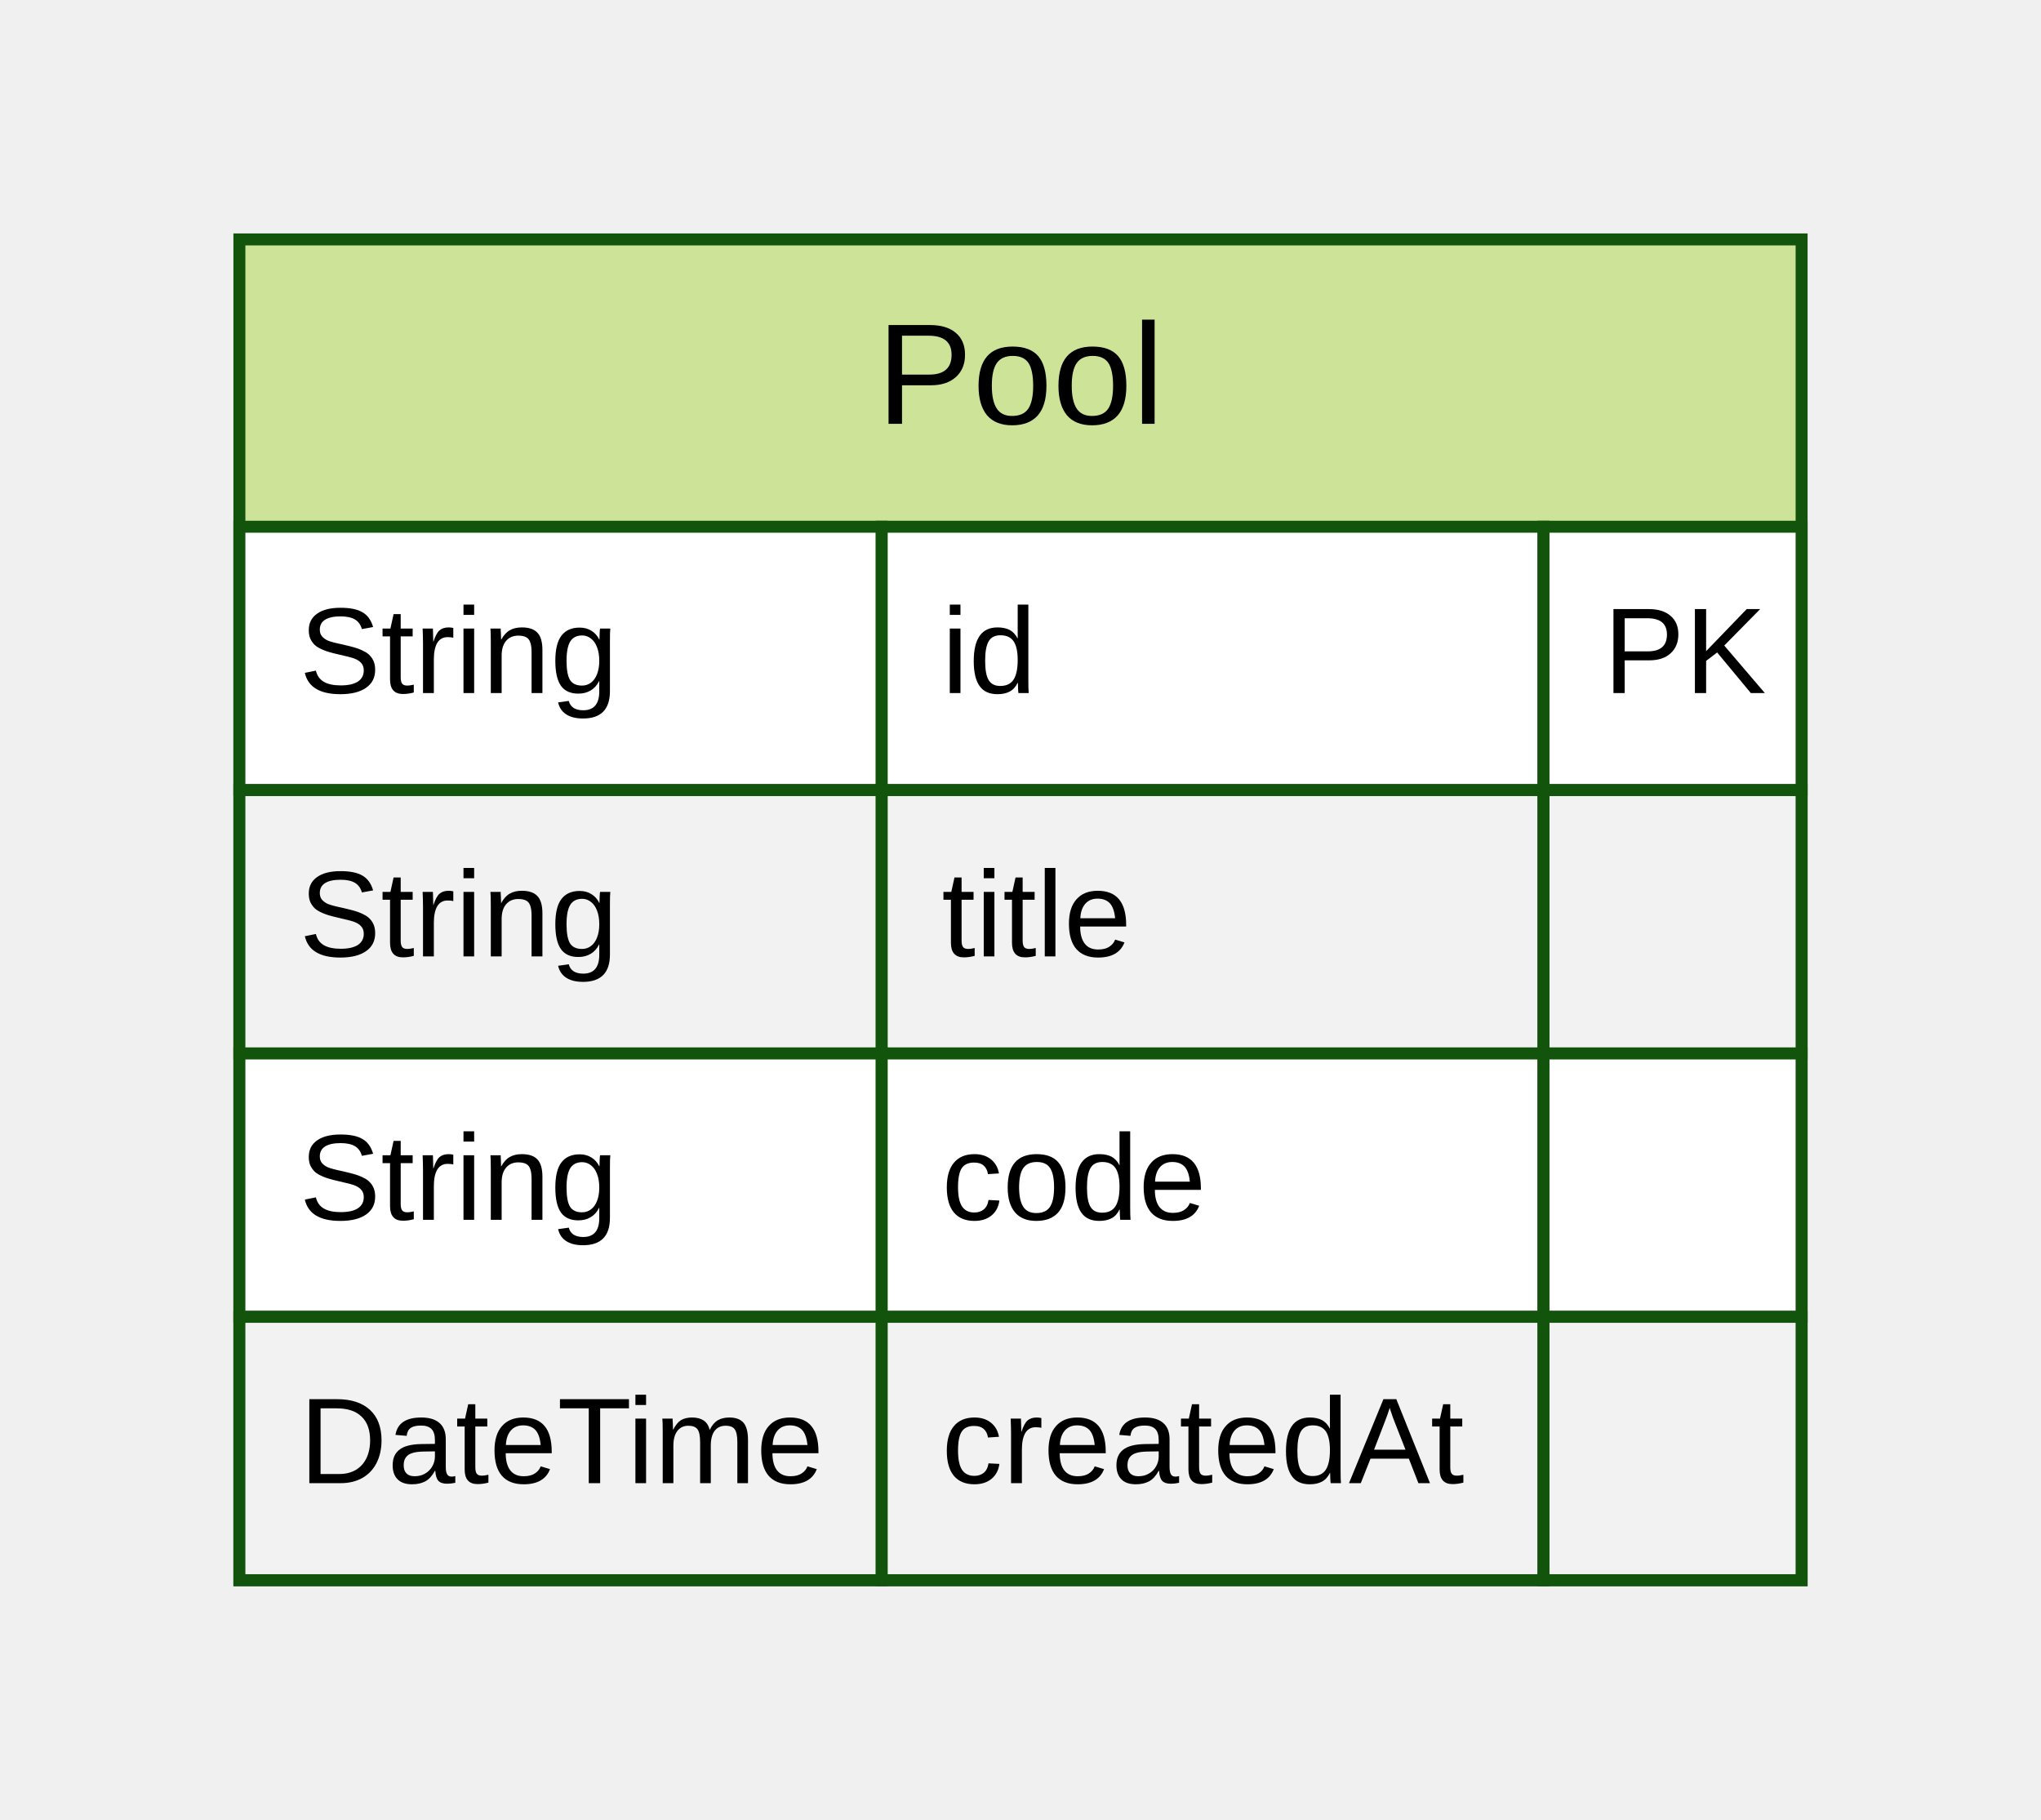
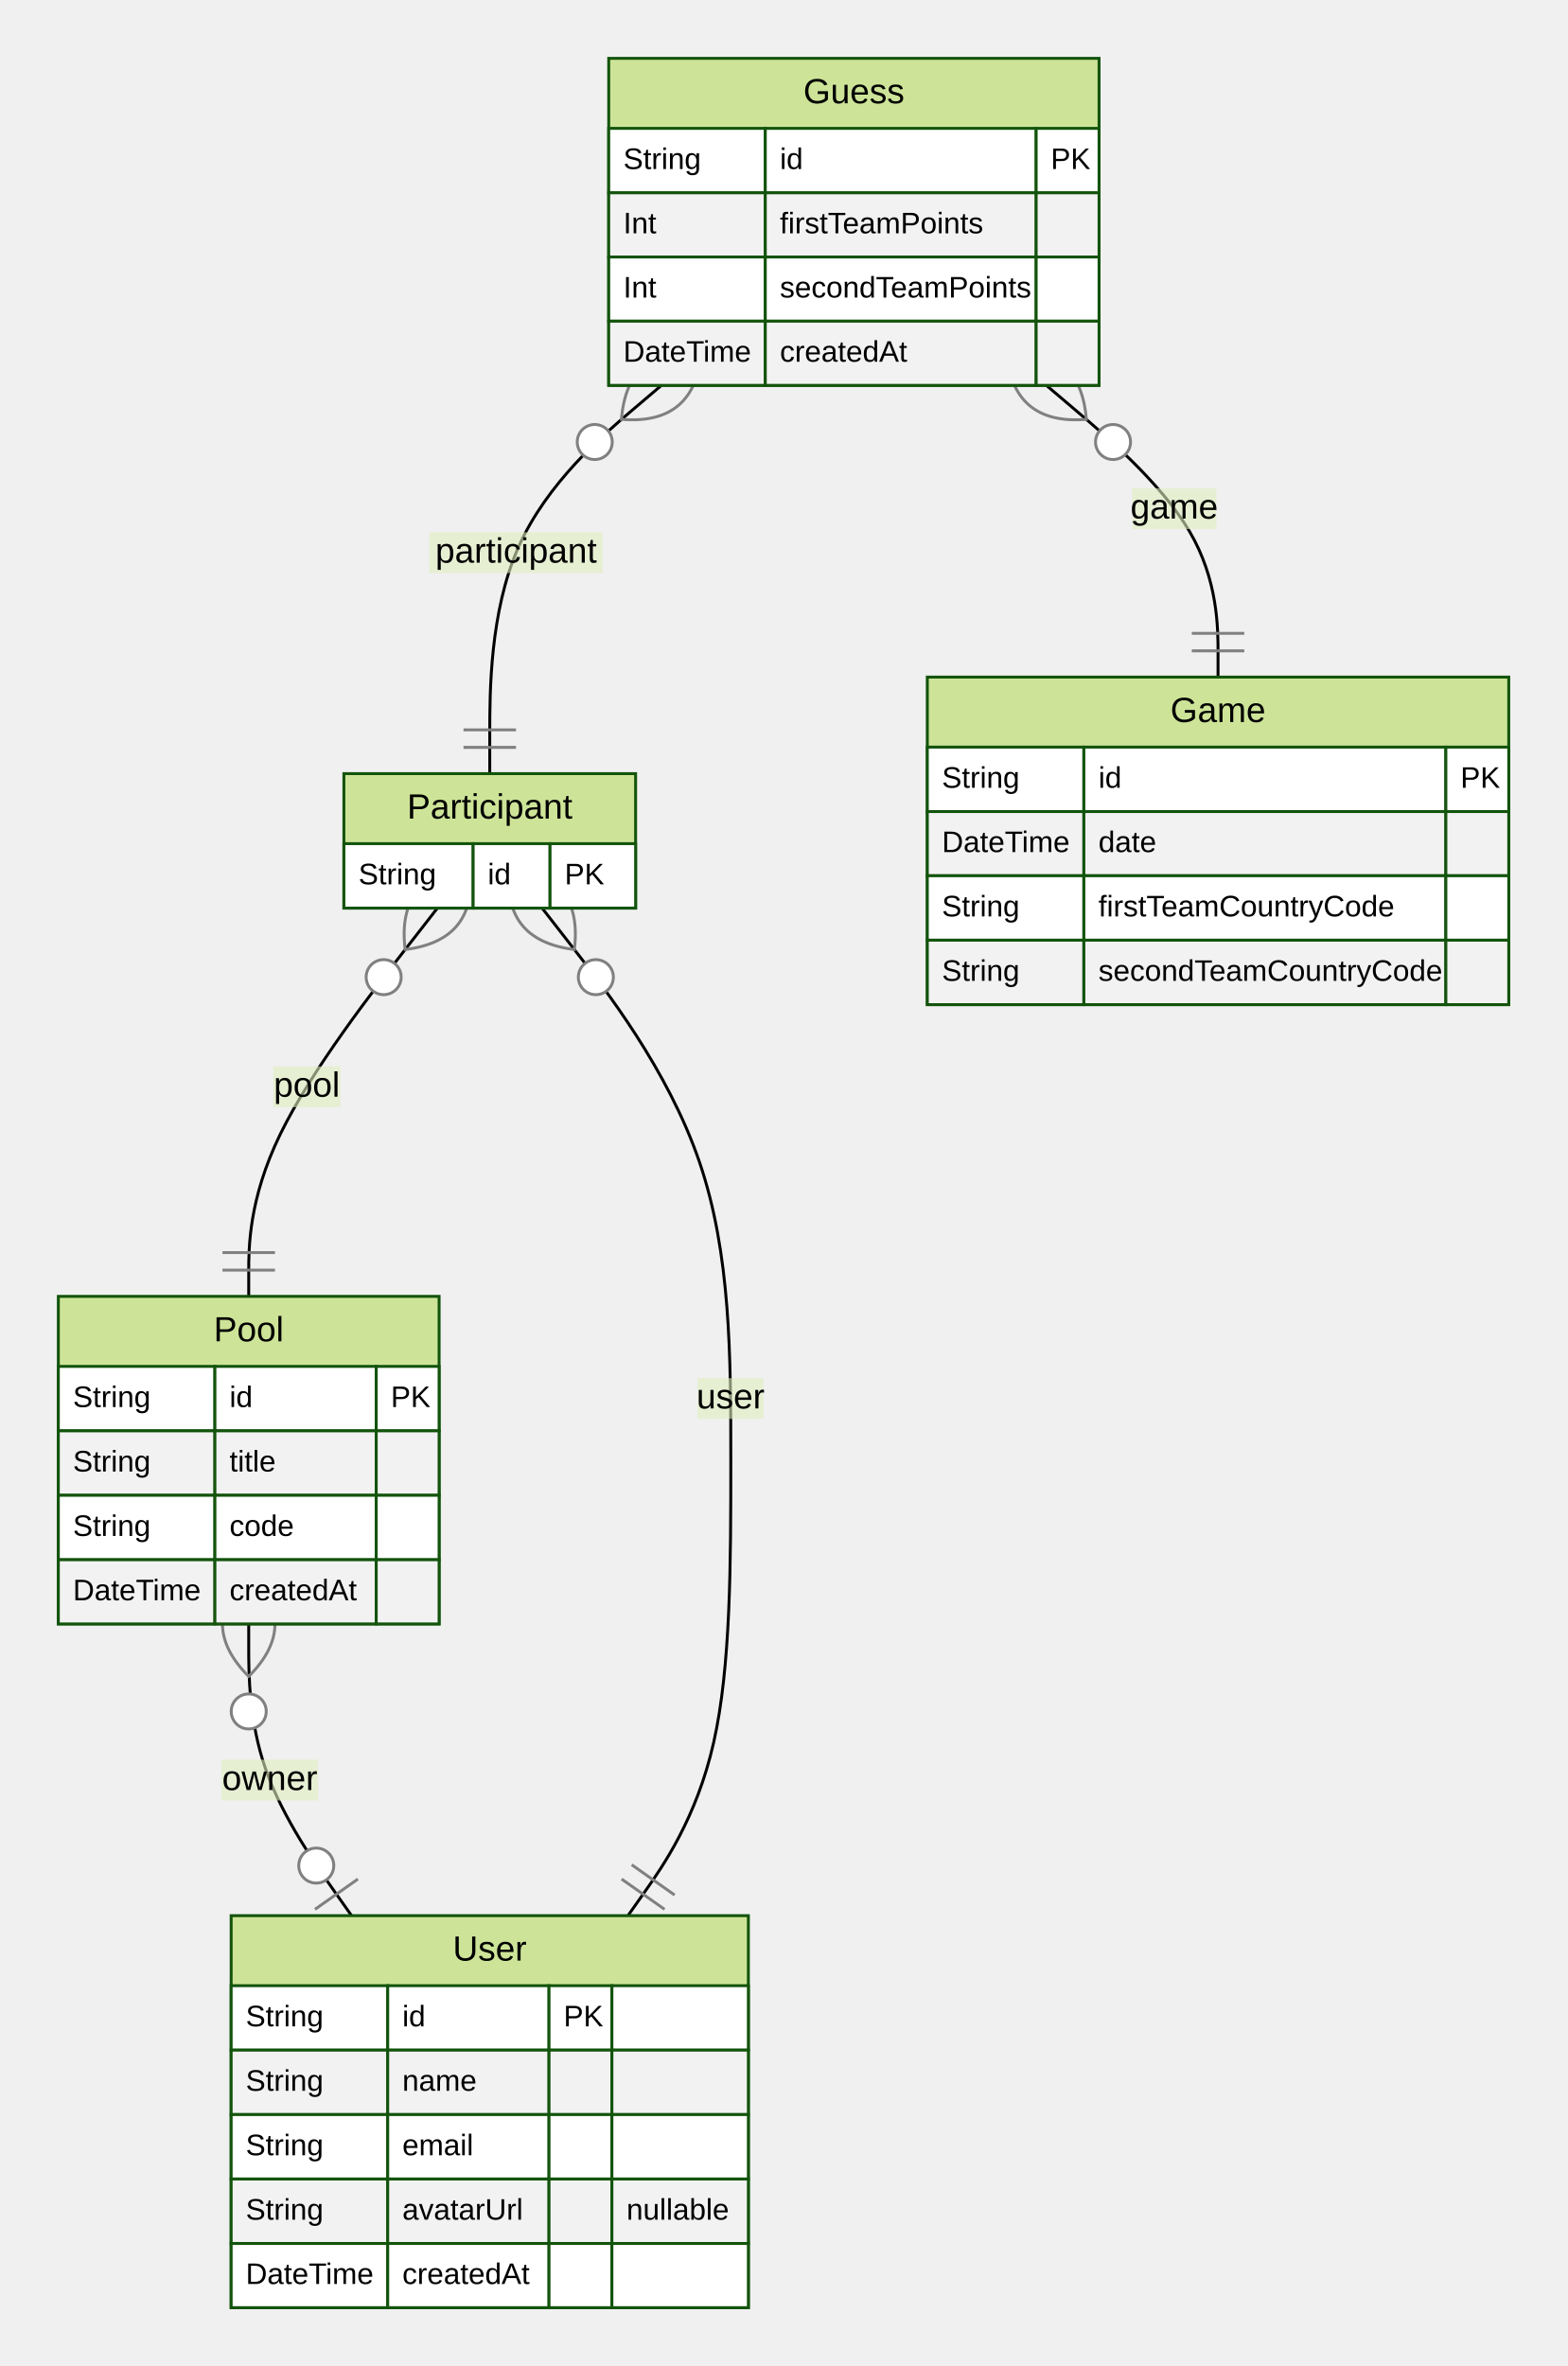
- <svg xmlns="http://www.w3.org/2000/svg" aria-labelledby="chart-title-mermaid-0 chart-desc-mermaid-0" role="img" viewBox="0 0 170.516 152" style="max-width: 170.516px; background-color: white;" width="100%" id="mermaid-0">
+ <svg xmlns="http://www.w3.org/2000/svg" aria-labelledby="chart-title-mermaid-0 chart-desc-mermaid-0" role="img" viewBox="0 0 537.227 811.01" style="max-width: 537.227px; background-color: white;" width="100%" id="mermaid-0">
  <style>#mermaid-0 {font-family:"trebuchet ms",verdana,arial,sans-serif;font-size:16px;fill:#000000;}#mermaid-0 .error-icon{fill:#552222;}#mermaid-0 .error-text{fill:#552222;stroke:#552222;}#mermaid-0 .edge-thickness-normal{stroke-width:2px;}#mermaid-0 .edge-thickness-thick{stroke-width:3.5px;}#mermaid-0 .edge-pattern-solid{stroke-dasharray:0;}#mermaid-0 .edge-pattern-dashed{stroke-dasharray:3;}#mermaid-0 .edge-pattern-dotted{stroke-dasharray:2;}#mermaid-0 .marker{fill:#000000;stroke:#000000;}#mermaid-0 .marker.cross{stroke:#000000;}#mermaid-0 svg{font-family:"trebuchet ms",verdana,arial,sans-serif;font-size:16px;}#mermaid-0 .entityBox{fill:#cde498;stroke:#13540c;}#mermaid-0 .attributeBoxOdd{fill:#ffffff;stroke:#13540c;}#mermaid-0 .attributeBoxEven{fill:#f2f2f2;stroke:#13540c;}#mermaid-0 .relationshipLabelBox{fill:hsl(78.158, 58.462%, 84.51%);opacity:0.7;background-color:hsl(78.158, 58.462%, 84.51%);}#mermaid-0 .relationshipLabelBox rect{opacity:0.5;}#mermaid-0 .relationshipLine{stroke:#000000;}#mermaid-0 :root{--mermaid-font-family:"trebuchet ms",verdana,arial,sans-serif;}</style>
  <g />
  <defs>
    <marker orient="auto" markerHeight="18" markerWidth="18" refY="9" refX="0" id="ONLY_ONE_START">
      <path d="M9,0 L9,18 M15,0 L15,18" fill="none" stroke="gray" />
    </marker>
  </defs>
  <defs>
    <marker orient="auto" markerHeight="18" markerWidth="18" refY="9" refX="18" id="ONLY_ONE_END">
      <path d="M3,0 L3,18 M9,0 L9,18" fill="none" stroke="gray" />
    </marker>
  </defs>
  <defs>
    <marker orient="auto" markerHeight="18" markerWidth="30" refY="9" refX="0" id="ZERO_OR_ONE_START">
      <circle r="6" cy="9" cx="21" fill="white" stroke="gray" />
      <path d="M9,0 L9,18" fill="none" stroke="gray" />
    </marker>
  </defs>
  <defs>
    <marker orient="auto" markerHeight="18" markerWidth="30" refY="9" refX="30" id="ZERO_OR_ONE_END">
      <circle r="6" cy="9" cx="9" fill="white" stroke="gray" />
      <path d="M21,0 L21,18" fill="none" stroke="gray" />
    </marker>
  </defs>
  <defs>
    <marker orient="auto" markerHeight="36" markerWidth="45" refY="18" refX="18" id="ONE_OR_MORE_START">
      <path d="M0,18 Q 18,0 36,18 Q 18,36 0,18 M42,9 L42,27" fill="none" stroke="gray" />
    </marker>
  </defs>
  <defs>
    <marker orient="auto" markerHeight="36" markerWidth="45" refY="18" refX="27" id="ONE_OR_MORE_END">
      <path d="M3,9 L3,27 M9,18 Q27,0 45,18 Q27,36 9,18" fill="none" stroke="gray" />
    </marker>
  </defs>
  <defs>
    <marker orient="auto" markerHeight="36" markerWidth="57" refY="18" refX="18" id="ZERO_OR_MORE_START">
      <circle r="6" cy="18" cx="48" fill="white" stroke="gray" />
      <path d="M0,18 Q18,0 36,18 Q18,36 0,18" fill="none" stroke="gray" />
    </marker>
  </defs>
  <defs>
    <marker orient="auto" markerHeight="36" markerWidth="57" refY="18" refX="39" id="ZERO_OR_MORE_END">
      <circle r="6" cy="18" cx="9" fill="white" stroke="gray" />
      <path d="M21,18 Q39,0 57,18 Q39,36 21,18" fill="none" stroke="gray" />
    </marker>
  </defs>
-   <g transform="translate(20,20 )" id="Pool">
-     <rect height="112" width="130.516" y="0" x="0" stroke="gray" fill-opacity="100%" fill="honeydew" class="er entityBox" />
-     <text transform="translate(65.25781,12)" style="font-family: &quot;trebuchet ms&quot;, verdana, arial, sans-serif;; font-size: 12px" text-anchor="middle" dominant-baseline="middle" y="0" x="0" id="entity-Pool" class="er entityLabel">Pool</text>
-     <rect height="22" width="53.664" y="24" x="0" stroke="gray" fill-opacity="100%" fill="honeydew" class="er attributeBoxOdd" />
-     <text transform="translate(5,35)" style="font-family: &quot;trebuchet ms&quot;, verdana, arial, sans-serif;; font-size: 10.2px" text-anchor="left" dominant-baseline="middle" y="0" x="0" id="entity-Pool-attr-1-type" class="er entityLabel">String</text>
-     <rect height="22" width="55.289" y="24" x="53.664" stroke="gray" fill-opacity="100%" fill="honeydew" class="er attributeBoxOdd" />
-     <text transform="translate(58.66406,35)" style="font-family: &quot;trebuchet ms&quot;, verdana, arial, sans-serif;; font-size: 10.2px" text-anchor="left" dominant-baseline="middle" y="0" x="0" id="entity-Pool-attr-1-name" class="er entityLabel">id</text>
-     <rect height="22" width="21.562" y="24" x="108.953" stroke="gray" fill-opacity="100%" fill="honeydew" class="er attributeBoxOdd" />
-     <text transform="translate(113.9531,35)" style="font-family: &quot;trebuchet ms&quot;, verdana, arial, sans-serif;; font-size: 10.2px" text-anchor="left" dominant-baseline="middle" y="0" x="0" id="entity-Pool-attr-1-key" class="er entityLabel">PK</text>
-     <rect height="22" width="53.664" y="46" x="0" stroke="gray" fill-opacity="100%" fill="honeydew" class="er attributeBoxEven" />
-     <text transform="translate(5,57)" style="font-family: &quot;trebuchet ms&quot;, verdana, arial, sans-serif;; font-size: 10.2px" text-anchor="left" dominant-baseline="middle" y="0" x="0" id="entity-Pool-attr-2-type" class="er entityLabel">String</text>
-     <rect height="22" width="55.289" y="46" x="53.664" stroke="gray" fill-opacity="100%" fill="honeydew" class="er attributeBoxEven" />
-     <text transform="translate(58.66406,57)" style="font-family: &quot;trebuchet ms&quot;, verdana, arial, sans-serif;; font-size: 10.2px" text-anchor="left" dominant-baseline="middle" y="0" x="0" id="entity-Pool-attr-2-name" class="er entityLabel">title</text>
-     <rect height="22" width="21.562" y="46" x="108.953" stroke="gray" fill-opacity="100%" fill="honeydew" class="er attributeBoxEven" />
-     <text transform="translate(113.9531,57)" style="font-family: &quot;trebuchet ms&quot;, verdana, arial, sans-serif;; font-size: 10.2px" text-anchor="left" dominant-baseline="middle" y="0" x="0" id="entity-Pool-attr-2-key" class="er entityLabel" />
-     <rect height="22" width="53.664" y="68" x="0" stroke="gray" fill-opacity="100%" fill="honeydew" class="er attributeBoxOdd" />
-     <text transform="translate(5,79)" style="font-family: &quot;trebuchet ms&quot;, verdana, arial, sans-serif;; font-size: 10.2px" text-anchor="left" dominant-baseline="middle" y="0" x="0" id="entity-Pool-attr-3-type" class="er entityLabel">String</text>
-     <rect height="22" width="55.289" y="68" x="53.664" stroke="gray" fill-opacity="100%" fill="honeydew" class="er attributeBoxOdd" />
-     <text transform="translate(58.66406,79)" style="font-family: &quot;trebuchet ms&quot;, verdana, arial, sans-serif;; font-size: 10.2px" text-anchor="left" dominant-baseline="middle" y="0" x="0" id="entity-Pool-attr-3-name" class="er entityLabel">code</text>
-     <rect height="22" width="21.562" y="68" x="108.953" stroke="gray" fill-opacity="100%" fill="honeydew" class="er attributeBoxOdd" />
-     <text transform="translate(113.9531,79)" style="font-family: &quot;trebuchet ms&quot;, verdana, arial, sans-serif;; font-size: 10.2px" text-anchor="left" dominant-baseline="middle" y="0" x="0" id="entity-Pool-attr-3-key" class="er entityLabel" />
-     <rect height="22" width="53.664" y="90" x="0" stroke="gray" fill-opacity="100%" fill="honeydew" class="er attributeBoxEven" />
-     <text transform="translate(5,101)" style="font-family: &quot;trebuchet ms&quot;, verdana, arial, sans-serif;; font-size: 10.2px" text-anchor="left" dominant-baseline="middle" y="0" x="0" id="entity-Pool-attr-4-type" class="er entityLabel">DateTime</text>
-     <rect height="22" width="55.289" y="90" x="53.664" stroke="gray" fill-opacity="100%" fill="honeydew" class="er attributeBoxEven" />
-     <text transform="translate(58.66406,101)" style="font-family: &quot;trebuchet ms&quot;, verdana, arial, sans-serif;; font-size: 10.2px" text-anchor="left" dominant-baseline="middle" y="0" x="0" id="entity-Pool-attr-4-name" class="er entityLabel">createdAt</text>
-     <rect height="22" width="21.562" y="90" x="108.953" stroke="gray" fill-opacity="100%" fill="honeydew" class="er attributeBoxEven" />
-     <text transform="translate(113.9531,101)" style="font-family: &quot;trebuchet ms&quot;, verdana, arial, sans-serif;; font-size: 10.2px" text-anchor="left" dominant-baseline="middle" y="0" x="0" id="entity-Pool-attr-4-key" class="er entityLabel" />
-   </g>
+   <path marker-start="url(#ZERO_OR_MORE_START)" marker-end="url(#ZERO_OR_ONE_END)" fill="none" stroke="gray" d="M85.266,556.643L85.266,564.976C85.266,573.309,85.266,589.976,91.142,606.643C97.018,623.309,108.771,639.976,114.647,648.309L120.523,656.643" class="er relationshipLine" />
+   <path marker-start="url(#ZERO_OR_MORE_START)" marker-end="url(#ONLY_ONE_END)" fill="none" stroke="gray" d="M185.841,311.275L196.622,325.124C207.404,338.973,228.968,366.67,239.749,398.208C250.531,429.746,250.531,465.126,250.531,500.505C250.531,535.884,250.531,571.263,244.655,597.286C238.779,623.309,227.026,639.976,221.15,648.309L215.273,656.643" class="er relationshipLine" />
+   <path marker-start="url(#ZERO_OR_MORE_START)" marker-end="url(#ONLY_ONE_END)" fill="none" stroke="gray" d="M149.956,311.275L139.174,325.124C128.393,338.973,106.829,366.67,96.047,388.852C85.266,411.034,85.266,427.701,85.266,436.034L85.266,444.367" class="er relationshipLine" />
+   <path marker-start="url(#ZERO_OR_MORE_START)" marker-end="url(#ONLY_ONE_END)" fill="none" stroke="gray" d="M358.705,132.092L368.515,140.425C378.324,148.758,397.943,165.425,407.753,182.092C417.562,198.758,417.562,215.425,417.562,223.758L417.562,232.092" class="er relationshipLine" />
+   <path marker-start="url(#ZERO_OR_MORE_START)" marker-end="url(#ONLY_ONE_END)" fill="none" stroke="gray" d="M226.756,132.092L216.946,140.425C207.137,148.758,187.518,165.425,177.708,187.607C167.898,209.789,167.898,237.486,167.898,251.335L167.898,265.184" class="er relationshipLine" />
+   <g transform="translate(20,444.3672 )" id="Pool">
+     <rect height="112.275" width="130.531" y="0" x="0" stroke="gray" fill-opacity="100%" fill="honeydew" class="er entityBox" />
+     <text transform="translate(65.26562,12)" style="font-family: &quot;trebuchet ms&quot;, verdana, arial, sans-serif;; font-size: 12px" text-anchor="middle" dominant-baseline="middle" y="0" x="0" id="entity-Pool" class="er entityLabel">Pool</text>
+     <rect height="22.092" width="53.672" y="24" x="0" stroke="gray" fill-opacity="100%" fill="honeydew" class="er attributeBoxOdd" />
+     <text transform="translate(5,35.0459)" style="font-family: &quot;trebuchet ms&quot;, verdana, arial, sans-serif;; font-size: 10.2px" text-anchor="left" dominant-baseline="middle" y="0" x="0" id="entity-Pool-attr-1-type" class="er entityLabel">String</text>
+     <rect height="22.092" width="55.297" y="24" x="53.672" stroke="gray" fill-opacity="100%" fill="honeydew" class="er attributeBoxOdd" />
+     <text transform="translate(58.67188,35.0459)" style="font-family: &quot;trebuchet ms&quot;, verdana, arial, sans-serif;; font-size: 10.2px" text-anchor="left" dominant-baseline="middle" y="0" x="0" id="entity-Pool-attr-1-name" class="er entityLabel">id</text>
+     <rect height="22.092" width="21.562" y="24" x="108.969" stroke="gray" fill-opacity="100%" fill="honeydew" class="er attributeBoxOdd" />
+     <text transform="translate(113.9688,35.0459)" style="font-family: &quot;trebuchet ms&quot;, verdana, arial, sans-serif;; font-size: 10.2px" text-anchor="left" dominant-baseline="middle" y="0" x="0" id="entity-Pool-attr-1-key" class="er entityLabel">PK</text>
+     <rect height="22.092" width="53.672" y="46.092" x="0" stroke="gray" fill-opacity="100%" fill="honeydew" class="er attributeBoxEven" />
+     <text transform="translate(5,57.1377)" style="font-family: &quot;trebuchet ms&quot;, verdana, arial, sans-serif;; font-size: 10.2px" text-anchor="left" dominant-baseline="middle" y="0" x="0" id="entity-Pool-attr-2-type" class="er entityLabel">String</text>
+     <rect height="22.092" width="55.297" y="46.092" x="53.672" stroke="gray" fill-opacity="100%" fill="honeydew" class="er attributeBoxEven" />
+     <text transform="translate(58.67188,57.1377)" style="font-family: &quot;trebuchet ms&quot;, verdana, arial, sans-serif;; font-size: 10.2px" text-anchor="left" dominant-baseline="middle" y="0" x="0" id="entity-Pool-attr-2-name" class="er entityLabel">title</text>
+     <rect height="22.092" width="21.562" y="46.092" x="108.969" stroke="gray" fill-opacity="100%" fill="honeydew" class="er attributeBoxEven" />
+     <text transform="translate(113.9688,57.1377)" style="font-family: &quot;trebuchet ms&quot;, verdana, arial, sans-serif;; font-size: 10.2px" text-anchor="left" dominant-baseline="middle" y="0" x="0" id="entity-Pool-attr-2-key" class="er entityLabel" />
+     <rect height="22.092" width="53.672" y="68.184" x="0" stroke="gray" fill-opacity="100%" fill="honeydew" class="er attributeBoxOdd" />
+     <text transform="translate(5,79.22949)" style="font-family: &quot;trebuchet ms&quot;, verdana, arial, sans-serif;; font-size: 10.2px" text-anchor="left" dominant-baseline="middle" y="0" x="0" id="entity-Pool-attr-3-type" class="er entityLabel">String</text>
+     <rect height="22.092" width="55.297" y="68.184" x="53.672" stroke="gray" fill-opacity="100%" fill="honeydew" class="er attributeBoxOdd" />
+     <text transform="translate(58.67188,79.22949)" style="font-family: &quot;trebuchet ms&quot;, verdana, arial, sans-serif;; font-size: 10.2px" text-anchor="left" dominant-baseline="middle" y="0" x="0" id="entity-Pool-attr-3-name" class="er entityLabel">code</text>
+     <rect height="22.092" width="21.562" y="68.184" x="108.969" stroke="gray" fill-opacity="100%" fill="honeydew" class="er attributeBoxOdd" />
+     <text transform="translate(113.9688,79.22949)" style="font-family: &quot;trebuchet ms&quot;, verdana, arial, sans-serif;; font-size: 10.2px" text-anchor="left" dominant-baseline="middle" y="0" x="0" id="entity-Pool-attr-3-key" class="er entityLabel" />
+     <rect height="22" width="53.672" y="90.275" x="0" stroke="gray" fill-opacity="100%" fill="honeydew" class="er attributeBoxEven" />
+     <text transform="translate(5,101.2754)" style="font-family: &quot;trebuchet ms&quot;, verdana, arial, sans-serif;; font-size: 10.2px" text-anchor="left" dominant-baseline="middle" y="0" x="0" id="entity-Pool-attr-4-type" class="er entityLabel">DateTime</text>
+     <rect height="22" width="55.297" y="90.275" x="53.672" stroke="gray" fill-opacity="100%" fill="honeydew" class="er attributeBoxEven" />
+     <text transform="translate(58.67188,101.2754)" style="font-family: &quot;trebuchet ms&quot;, verdana, arial, sans-serif;; font-size: 10.2px" text-anchor="left" dominant-baseline="middle" y="0" x="0" id="entity-Pool-attr-4-name" class="er entityLabel">createdAt</text>
+     <rect height="22" width="21.562" y="90.275" x="108.969" stroke="gray" fill-opacity="100%" fill="honeydew" class="er attributeBoxEven" />
+     <text transform="translate(113.9688,101.2754)" style="font-family: &quot;trebuchet ms&quot;, verdana, arial, sans-serif;; font-size: 10.2px" text-anchor="left" dominant-baseline="middle" y="0" x="0" id="entity-Pool-attr-4-key" class="er entityLabel" />
+   </g>
+   <g transform="translate(117.8984,265.1836 )" id="Participant">
+     <rect height="46.092" width="100" y="0" x="0" stroke="gray" fill-opacity="100%" fill="honeydew" class="er entityBox" />
+     <text transform="translate(50,12)" style="font-family: &quot;trebuchet ms&quot;, verdana, arial, sans-serif;; font-size: 12px" text-anchor="middle" dominant-baseline="middle" y="0" x="0" id="entity-Participant" class="er entityLabel">Participant</text>
+     <rect height="22.092" width="44.302" y="24" x="0" stroke="gray" fill-opacity="100%" fill="honeydew" class="er attributeBoxOdd" />
+     <text transform="translate(5,35.0459)" style="font-family: &quot;trebuchet ms&quot;, verdana, arial, sans-serif;; font-size: 10.2px" text-anchor="left" dominant-baseline="middle" y="0" x="0" id="entity-Participant-attr-1-type" class="er entityLabel">String</text>
+     <rect height="22.092" width="26.365" y="24" x="44.302" stroke="gray" fill-opacity="100%" fill="honeydew" class="er attributeBoxOdd" />
+     <text transform="translate(49.30208,35.0459)" style="font-family: &quot;trebuchet ms&quot;, verdana, arial, sans-serif;; font-size: 10.2px" text-anchor="left" dominant-baseline="middle" y="0" x="0" id="entity-Participant-attr-1-name" class="er entityLabel">id</text>
+     <rect height="22.092" width="29.333" y="24" x="70.667" stroke="gray" fill-opacity="100%" fill="honeydew" class="er attributeBoxOdd" />
+     <text transform="translate(75.66667,35.0459)" style="font-family: &quot;trebuchet ms&quot;, verdana, arial, sans-serif;; font-size: 10.2px" text-anchor="left" dominant-baseline="middle" y="0" x="0" id="entity-Participant-attr-1-key" class="er entityLabel">PK</text>
+   </g>
+   <g transform="translate(79.24219,656.6426 )" id="User">
+     <rect height="134.367" width="177.312" y="0" x="0" stroke="gray" fill-opacity="100%" fill="honeydew" class="er entityBox" />
+     <text transform="translate(88.65625,12)" style="font-family: &quot;trebuchet ms&quot;, verdana, arial, sans-serif;; font-size: 12px" text-anchor="middle" dominant-baseline="middle" y="0" x="0" id="entity-User" class="er entityLabel">User</text>
+     <rect height="22.092" width="53.672" y="24" x="0" stroke="gray" fill-opacity="100%" fill="honeydew" class="er attributeBoxOdd" />
+     <text transform="translate(5,35.0459)" style="font-family: &quot;trebuchet ms&quot;, verdana, arial, sans-serif;; font-size: 10.2px" text-anchor="left" dominant-baseline="middle" y="0" x="0" id="entity-User-attr-1-type" class="er entityLabel">String</text>
+     <rect height="22.092" width="55.297" y="24" x="53.672" stroke="gray" fill-opacity="100%" fill="honeydew" class="er attributeBoxOdd" />
+     <text transform="translate(58.67188,35.0459)" style="font-family: &quot;trebuchet ms&quot;, verdana, arial, sans-serif;; font-size: 10.2px" text-anchor="left" dominant-baseline="middle" y="0" x="0" id="entity-User-attr-1-name" class="er entityLabel">id</text>
+     <rect height="22.092" width="21.562" y="24" x="108.969" stroke="gray" fill-opacity="100%" fill="honeydew" class="er attributeBoxOdd" />
+     <text transform="translate(113.9688,35.0459)" style="font-family: &quot;trebuchet ms&quot;, verdana, arial, sans-serif;; font-size: 10.2px" text-anchor="left" dominant-baseline="middle" y="0" x="0" id="entity-User-attr-1-key" class="er entityLabel">PK</text>
+     <rect height="22.092" width="46.781" y="24" x="130.531" stroke="gray" fill-opacity="100%" fill="honeydew" class="er attributeBoxOdd" />
+     <text transform="translate(135.5312,35.0459)" style="font-family: &quot;trebuchet ms&quot;, verdana, arial, sans-serif;; font-size: 10.2px" text-anchor="left" dominant-baseline="middle" y="0" x="0" id="entity-User-attr-1-comment" class="er entityLabel" />
+     <rect height="22.092" width="53.672" y="46.092" x="0" stroke="gray" fill-opacity="100%" fill="honeydew" class="er attributeBoxEven" />
+     <text transform="translate(5,57.1377)" style="font-family: &quot;trebuchet ms&quot;, verdana, arial, sans-serif;; font-size: 10.2px" text-anchor="left" dominant-baseline="middle" y="0" x="0" id="entity-User-attr-2-type" class="er entityLabel">String</text>
+     <rect height="22.092" width="55.297" y="46.092" x="53.672" stroke="gray" fill-opacity="100%" fill="honeydew" class="er attributeBoxEven" />
+     <text transform="translate(58.67188,57.1377)" style="font-family: &quot;trebuchet ms&quot;, verdana, arial, sans-serif;; font-size: 10.2px" text-anchor="left" dominant-baseline="middle" y="0" x="0" id="entity-User-attr-2-name" class="er entityLabel">name</text>
+     <rect height="22.092" width="21.562" y="46.092" x="108.969" stroke="gray" fill-opacity="100%" fill="honeydew" class="er attributeBoxEven" />
+     <text transform="translate(113.9688,57.1377)" style="font-family: &quot;trebuchet ms&quot;, verdana, arial, sans-serif;; font-size: 10.2px" text-anchor="left" dominant-baseline="middle" y="0" x="0" id="entity-User-attr-2-key" class="er entityLabel" />
+     <rect height="22.092" width="46.781" y="46.092" x="130.531" stroke="gray" fill-opacity="100%" fill="honeydew" class="er attributeBoxEven" />
+     <text transform="translate(135.5312,57.1377)" style="font-family: &quot;trebuchet ms&quot;, verdana, arial, sans-serif;; font-size: 10.2px" text-anchor="left" dominant-baseline="middle" y="0" x="0" id="entity-User-attr-2-comment" class="er entityLabel" />
+     <rect height="22.092" width="53.672" y="68.184" x="0" stroke="gray" fill-opacity="100%" fill="honeydew" class="er attributeBoxOdd" />
+     <text transform="translate(5,79.22949)" style="font-family: &quot;trebuchet ms&quot;, verdana, arial, sans-serif;; font-size: 10.2px" text-anchor="left" dominant-baseline="middle" y="0" x="0" id="entity-User-attr-3-type" class="er entityLabel">String</text>
+     <rect height="22.092" width="55.297" y="68.184" x="53.672" stroke="gray" fill-opacity="100%" fill="honeydew" class="er attributeBoxOdd" />
+     <text transform="translate(58.67188,79.22949)" style="font-family: &quot;trebuchet ms&quot;, verdana, arial, sans-serif;; font-size: 10.2px" text-anchor="left" dominant-baseline="middle" y="0" x="0" id="entity-User-attr-3-name" class="er entityLabel">email</text>
+     <rect height="22.092" width="21.562" y="68.184" x="108.969" stroke="gray" fill-opacity="100%" fill="honeydew" class="er attributeBoxOdd" />
+     <text transform="translate(113.9688,79.22949)" style="font-family: &quot;trebuchet ms&quot;, verdana, arial, sans-serif;; font-size: 10.2px" text-anchor="left" dominant-baseline="middle" y="0" x="0" id="entity-User-attr-3-key" class="er entityLabel" />
+     <rect height="22.092" width="46.781" y="68.184" x="130.531" stroke="gray" fill-opacity="100%" fill="honeydew" class="er attributeBoxOdd" />
+     <text transform="translate(135.5312,79.22949)" style="font-family: &quot;trebuchet ms&quot;, verdana, arial, sans-serif;; font-size: 10.2px" text-anchor="left" dominant-baseline="middle" y="0" x="0" id="entity-User-attr-3-comment" class="er entityLabel" />
+     <rect height="22.092" width="53.672" y="90.275" x="0" stroke="gray" fill-opacity="100%" fill="honeydew" class="er attributeBoxEven" />
+     <text transform="translate(5,101.3213)" style="font-family: &quot;trebuchet ms&quot;, verdana, arial, sans-serif;; font-size: 10.2px" text-anchor="left" dominant-baseline="middle" y="0" x="0" id="entity-User-attr-4-type" class="er entityLabel">String</text>
+     <rect height="22.092" width="55.297" y="90.275" x="53.672" stroke="gray" fill-opacity="100%" fill="honeydew" class="er attributeBoxEven" />
+     <text transform="translate(58.67188,101.3213)" style="font-family: &quot;trebuchet ms&quot;, verdana, arial, sans-serif;; font-size: 10.2px" text-anchor="left" dominant-baseline="middle" y="0" x="0" id="entity-User-attr-4-name" class="er entityLabel">avatarUrl</text>
+     <rect height="22.092" width="21.562" y="90.275" x="108.969" stroke="gray" fill-opacity="100%" fill="honeydew" class="er attributeBoxEven" />
+     <text transform="translate(113.9688,101.3213)" style="font-family: &quot;trebuchet ms&quot;, verdana, arial, sans-serif;; font-size: 10.2px" text-anchor="left" dominant-baseline="middle" y="0" x="0" id="entity-User-attr-4-key" class="er entityLabel" />
+     <rect height="22.092" width="46.781" y="90.275" x="130.531" stroke="gray" fill-opacity="100%" fill="honeydew" class="er attributeBoxEven" />
+     <text transform="translate(135.5312,101.3213)" style="font-family: &quot;trebuchet ms&quot;, verdana, arial, sans-serif;; font-size: 10.2px" text-anchor="left" dominant-baseline="middle" y="0" x="0" id="entity-User-attr-4-comment" class="er entityLabel">nullable</text>
+     <rect height="22" width="53.672" y="112.367" x="0" stroke="gray" fill-opacity="100%" fill="honeydew" class="er attributeBoxOdd" />
+     <text transform="translate(5,123.3672)" style="font-family: &quot;trebuchet ms&quot;, verdana, arial, sans-serif;; font-size: 10.2px" text-anchor="left" dominant-baseline="middle" y="0" x="0" id="entity-User-attr-5-type" class="er entityLabel">DateTime</text>
+     <rect height="22" width="55.297" y="112.367" x="53.672" stroke="gray" fill-opacity="100%" fill="honeydew" class="er attributeBoxOdd" />
+     <text transform="translate(58.67188,123.3672)" style="font-family: &quot;trebuchet ms&quot;, verdana, arial, sans-serif;; font-size: 10.2px" text-anchor="left" dominant-baseline="middle" y="0" x="0" id="entity-User-attr-5-name" class="er entityLabel">createdAt</text>
+     <rect height="22" width="21.562" y="112.367" x="108.969" stroke="gray" fill-opacity="100%" fill="honeydew" class="er attributeBoxOdd" />
+     <text transform="translate(113.9688,123.3672)" style="font-family: &quot;trebuchet ms&quot;, verdana, arial, sans-serif;; font-size: 10.2px" text-anchor="left" dominant-baseline="middle" y="0" x="0" id="entity-User-attr-5-key" class="er entityLabel" />
+     <rect height="22" width="46.781" y="112.367" x="130.531" stroke="gray" fill-opacity="100%" fill="honeydew" class="er attributeBoxOdd" />
+     <text transform="translate(135.5312,123.3672)" style="font-family: &quot;trebuchet ms&quot;, verdana, arial, sans-serif;; font-size: 10.2px" text-anchor="left" dominant-baseline="middle" y="0" x="0" id="entity-User-attr-5-comment" class="er entityLabel" />
+   </g>
+   <g transform="translate(317.8984,232.0918 )" id="Game">
+     <rect height="112.275" width="199.328" y="0" x="0" stroke="gray" fill-opacity="100%" fill="honeydew" class="er entityBox" />
+     <text transform="translate(99.66406,12)" style="font-family: &quot;trebuchet ms&quot;, verdana, arial, sans-serif;; font-size: 12px" text-anchor="middle" dominant-baseline="middle" y="0" x="0" id="entity-Game" class="er entityLabel">Game</text>
+     <rect height="22.092" width="53.672" y="24" x="0" stroke="gray" fill-opacity="100%" fill="honeydew" class="er attributeBoxOdd" />
+     <text transform="translate(5,35.0459)" style="font-family: &quot;trebuchet ms&quot;, verdana, arial, sans-serif;; font-size: 10.2px" text-anchor="left" dominant-baseline="middle" y="0" x="0" id="entity-Game-attr-1-type" class="er entityLabel">String</text>
+     <rect height="22.092" width="124.094" y="24" x="53.672" stroke="gray" fill-opacity="100%" fill="honeydew" class="er attributeBoxOdd" />
+     <text transform="translate(58.67188,35.0459)" style="font-family: &quot;trebuchet ms&quot;, verdana, arial, sans-serif;; font-size: 10.2px" text-anchor="left" dominant-baseline="middle" y="0" x="0" id="entity-Game-attr-1-name" class="er entityLabel">id</text>
+     <rect height="22.092" width="21.562" y="24" x="177.766" stroke="gray" fill-opacity="100%" fill="honeydew" class="er attributeBoxOdd" />
+     <text transform="translate(182.7656,35.0459)" style="font-family: &quot;trebuchet ms&quot;, verdana, arial, sans-serif;; font-size: 10.2px" text-anchor="left" dominant-baseline="middle" y="0" x="0" id="entity-Game-attr-1-key" class="er entityLabel">PK</text>
+     <rect height="22" width="53.672" y="46.092" x="0" stroke="gray" fill-opacity="100%" fill="honeydew" class="er attributeBoxEven" />
+     <text transform="translate(5,57.0918)" style="font-family: &quot;trebuchet ms&quot;, verdana, arial, sans-serif;; font-size: 10.2px" text-anchor="left" dominant-baseline="middle" y="0" x="0" id="entity-Game-attr-2-type" class="er entityLabel">DateTime</text>
+     <rect height="22" width="124.094" y="46.092" x="53.672" stroke="gray" fill-opacity="100%" fill="honeydew" class="er attributeBoxEven" />
+     <text transform="translate(58.67188,57.0918)" style="font-family: &quot;trebuchet ms&quot;, verdana, arial, sans-serif;; font-size: 10.2px" text-anchor="left" dominant-baseline="middle" y="0" x="0" id="entity-Game-attr-2-name" class="er entityLabel">date</text>
+     <rect height="22" width="21.562" y="46.092" x="177.766" stroke="gray" fill-opacity="100%" fill="honeydew" class="er attributeBoxEven" />
+     <text transform="translate(182.7656,57.0918)" style="font-family: &quot;trebuchet ms&quot;, verdana, arial, sans-serif;; font-size: 10.2px" text-anchor="left" dominant-baseline="middle" y="0" x="0" id="entity-Game-attr-2-key" class="er entityLabel" />
+     <rect height="22.092" width="53.672" y="68.092" x="0" stroke="gray" fill-opacity="100%" fill="honeydew" class="er attributeBoxOdd" />
+     <text transform="translate(5,79.1377)" style="font-family: &quot;trebuchet ms&quot;, verdana, arial, sans-serif;; font-size: 10.2px" text-anchor="left" dominant-baseline="middle" y="0" x="0" id="entity-Game-attr-3-type" class="er entityLabel">String</text>
+     <rect height="22.092" width="124.094" y="68.092" x="53.672" stroke="gray" fill-opacity="100%" fill="honeydew" class="er attributeBoxOdd" />
+     <text transform="translate(58.67188,79.1377)" style="font-family: &quot;trebuchet ms&quot;, verdana, arial, sans-serif;; font-size: 10.2px" text-anchor="left" dominant-baseline="middle" y="0" x="0" id="entity-Game-attr-3-name" class="er entityLabel">firstTeamCountryCode</text>
+     <rect height="22.092" width="21.562" y="68.092" x="177.766" stroke="gray" fill-opacity="100%" fill="honeydew" class="er attributeBoxOdd" />
+     <text transform="translate(182.7656,79.1377)" style="font-family: &quot;trebuchet ms&quot;, verdana, arial, sans-serif;; font-size: 10.2px" text-anchor="left" dominant-baseline="middle" y="0" x="0" id="entity-Game-attr-3-key" class="er entityLabel" />
+     <rect height="22.092" width="53.672" y="90.184" x="0" stroke="gray" fill-opacity="100%" fill="honeydew" class="er attributeBoxEven" />
+     <text transform="translate(5,101.2295)" style="font-family: &quot;trebuchet ms&quot;, verdana, arial, sans-serif;; font-size: 10.2px" text-anchor="left" dominant-baseline="middle" y="0" x="0" id="entity-Game-attr-4-type" class="er entityLabel">String</text>
+     <rect height="22.092" width="124.094" y="90.184" x="53.672" stroke="gray" fill-opacity="100%" fill="honeydew" class="er attributeBoxEven" />
+     <text transform="translate(58.67188,101.2295)" style="font-family: &quot;trebuchet ms&quot;, verdana, arial, sans-serif;; font-size: 10.2px" text-anchor="left" dominant-baseline="middle" y="0" x="0" id="entity-Game-attr-4-name" class="er entityLabel">secondTeamCountryCode</text>
+     <rect height="22.092" width="21.562" y="90.184" x="177.766" stroke="gray" fill-opacity="100%" fill="honeydew" class="er attributeBoxEven" />
+     <text transform="translate(182.7656,101.2295)" style="font-family: &quot;trebuchet ms&quot;, verdana, arial, sans-serif;; font-size: 10.2px" text-anchor="left" dominant-baseline="middle" y="0" x="0" id="entity-Game-attr-4-key" class="er entityLabel" />
+   </g>
+   <g transform="translate(208.6836,20 )" id="Guess">
+     <rect height="112.092" width="168.094" y="0" x="0" stroke="gray" fill-opacity="100%" fill="honeydew" class="er entityBox" />
+     <text transform="translate(84.04688,12)" style="font-family: &quot;trebuchet ms&quot;, verdana, arial, sans-serif;; font-size: 12px" text-anchor="middle" dominant-baseline="middle" y="0" x="0" id="entity-Guess" class="er entityLabel">Guess</text>
+     <rect height="22.092" width="53.672" y="24" x="0" stroke="gray" fill-opacity="100%" fill="honeydew" class="er attributeBoxOdd" />
+     <text transform="translate(5,35.0459)" style="font-family: &quot;trebuchet ms&quot;, verdana, arial, sans-serif;; font-size: 10.2px" text-anchor="left" dominant-baseline="middle" y="0" x="0" id="entity-Guess-attr-1-type" class="er entityLabel">String</text>
+     <rect height="22.092" width="92.859" y="24" x="53.672" stroke="gray" fill-opacity="100%" fill="honeydew" class="er attributeBoxOdd" />
+     <text transform="translate(58.67188,35.0459)" style="font-family: &quot;trebuchet ms&quot;, verdana, arial, sans-serif;; font-size: 10.2px" text-anchor="left" dominant-baseline="middle" y="0" x="0" id="entity-Guess-attr-1-name" class="er entityLabel">id</text>
+     <rect height="22.092" width="21.562" y="24" x="146.531" stroke="gray" fill-opacity="100%" fill="honeydew" class="er attributeBoxOdd" />
+     <text transform="translate(151.5312,35.0459)" style="font-family: &quot;trebuchet ms&quot;, verdana, arial, sans-serif;; font-size: 10.2px" text-anchor="left" dominant-baseline="middle" y="0" x="0" id="entity-Guess-attr-1-key" class="er entityLabel">PK</text>
+     <rect height="22" width="53.672" y="46.092" x="0" stroke="gray" fill-opacity="100%" fill="honeydew" class="er attributeBoxEven" />
+     <text transform="translate(5,57.0918)" style="font-family: &quot;trebuchet ms&quot;, verdana, arial, sans-serif;; font-size: 10.2px" text-anchor="left" dominant-baseline="middle" y="0" x="0" id="entity-Guess-attr-2-type" class="er entityLabel">Int</text>
+     <rect height="22" width="92.859" y="46.092" x="53.672" stroke="gray" fill-opacity="100%" fill="honeydew" class="er attributeBoxEven" />
+     <text transform="translate(58.67188,57.0918)" style="font-family: &quot;trebuchet ms&quot;, verdana, arial, sans-serif;; font-size: 10.2px" text-anchor="left" dominant-baseline="middle" y="0" x="0" id="entity-Guess-attr-2-name" class="er entityLabel">firstTeamPoints</text>
+     <rect height="22" width="21.562" y="46.092" x="146.531" stroke="gray" fill-opacity="100%" fill="honeydew" class="er attributeBoxEven" />
+     <text transform="translate(151.5312,57.0918)" style="font-family: &quot;trebuchet ms&quot;, verdana, arial, sans-serif;; font-size: 10.2px" text-anchor="left" dominant-baseline="middle" y="0" x="0" id="entity-Guess-attr-2-key" class="er entityLabel" />
+     <rect height="22" width="53.672" y="68.092" x="0" stroke="gray" fill-opacity="100%" fill="honeydew" class="er attributeBoxOdd" />
+     <text transform="translate(5,79.0918)" style="font-family: &quot;trebuchet ms&quot;, verdana, arial, sans-serif;; font-size: 10.2px" text-anchor="left" dominant-baseline="middle" y="0" x="0" id="entity-Guess-attr-3-type" class="er entityLabel">Int</text>
+     <rect height="22" width="92.859" y="68.092" x="53.672" stroke="gray" fill-opacity="100%" fill="honeydew" class="er attributeBoxOdd" />
+     <text transform="translate(58.67188,79.0918)" style="font-family: &quot;trebuchet ms&quot;, verdana, arial, sans-serif;; font-size: 10.2px" text-anchor="left" dominant-baseline="middle" y="0" x="0" id="entity-Guess-attr-3-name" class="er entityLabel">secondTeamPoints</text>
+     <rect height="22" width="21.562" y="68.092" x="146.531" stroke="gray" fill-opacity="100%" fill="honeydew" class="er attributeBoxOdd" />
+     <text transform="translate(151.5312,79.0918)" style="font-family: &quot;trebuchet ms&quot;, verdana, arial, sans-serif;; font-size: 10.2px" text-anchor="left" dominant-baseline="middle" y="0" x="0" id="entity-Guess-attr-3-key" class="er entityLabel" />
+     <rect height="22" width="53.672" y="90.092" x="0" stroke="gray" fill-opacity="100%" fill="honeydew" class="er attributeBoxEven" />
+     <text transform="translate(5,101.0918)" style="font-family: &quot;trebuchet ms&quot;, verdana, arial, sans-serif;; font-size: 10.2px" text-anchor="left" dominant-baseline="middle" y="0" x="0" id="entity-Guess-attr-4-type" class="er entityLabel">DateTime</text>
+     <rect height="22" width="92.859" y="90.092" x="53.672" stroke="gray" fill-opacity="100%" fill="honeydew" class="er attributeBoxEven" />
+     <text transform="translate(58.67188,101.0918)" style="font-family: &quot;trebuchet ms&quot;, verdana, arial, sans-serif;; font-size: 10.2px" text-anchor="left" dominant-baseline="middle" y="0" x="0" id="entity-Guess-attr-4-name" class="er entityLabel">createdAt</text>
+     <rect height="22" width="21.562" y="90.092" x="146.531" stroke="gray" fill-opacity="100%" fill="honeydew" class="er attributeBoxEven" />
+     <text transform="translate(151.5312,101.0918)" style="font-family: &quot;trebuchet ms&quot;, verdana, arial, sans-serif;; font-size: 10.2px" text-anchor="left" dominant-baseline="middle" y="0" x="0" id="entity-Guess-attr-4-key" class="er entityLabel" />
+   </g>
+   <rect fill-opacity="85%" fill="white" height="14" width="33.141" y="603.179" x="75.904" class="er relationshipLabelBox" />
+   <text style="font-family: &quot;trebuchet ms&quot;, verdana, arial, sans-serif;; font-size: 12px" dominant-baseline="middle" text-anchor="middle" y="610.179" x="92.474" id="rel1" class="er relationshipLabel">owner</text>
+   <rect fill-opacity="85%" fill="white" height="14" width="22.625" y="472.382" x="239.133" class="er relationshipLabelBox" />
+   <text style="font-family: &quot;trebuchet ms&quot;, verdana, arial, sans-serif;; font-size: 12px" dominant-baseline="middle" text-anchor="middle" y="479.382" x="250.446" id="rel2" class="er relationshipLabel">user</text>
+   <rect fill-opacity="85%" fill="white" height="14" width="23.109" y="365.523" x="93.618" class="er relationshipLabelBox" />
+   <text style="font-family: &quot;trebuchet ms&quot;, verdana, arial, sans-serif;; font-size: 12px" dominant-baseline="middle" text-anchor="middle" y="372.523" x="105.172" id="rel3" class="er relationshipLabel">pool</text>
+   <rect fill-opacity="85%" fill="white" height="14" width="28.844" y="167.358" x="388.125" class="er relationshipLabelBox" />
+   <text style="font-family: &quot;trebuchet ms&quot;, verdana, arial, sans-serif;; font-size: 12px" dominant-baseline="middle" text-anchor="middle" y="174.358" x="402.546" id="rel4" class="er relationshipLabel">game</text>
+   <rect fill-opacity="85%" fill="white" height="14" width="59.516" y="182.456" x="147.16" class="er relationshipLabelBox" />
+   <text style="font-family: &quot;trebuchet ms&quot;, verdana, arial, sans-serif;; font-size: 12px" dominant-baseline="middle" text-anchor="middle" y="189.456" x="176.918" id="rel5" class="er relationshipLabel">participant</text>
</svg>
